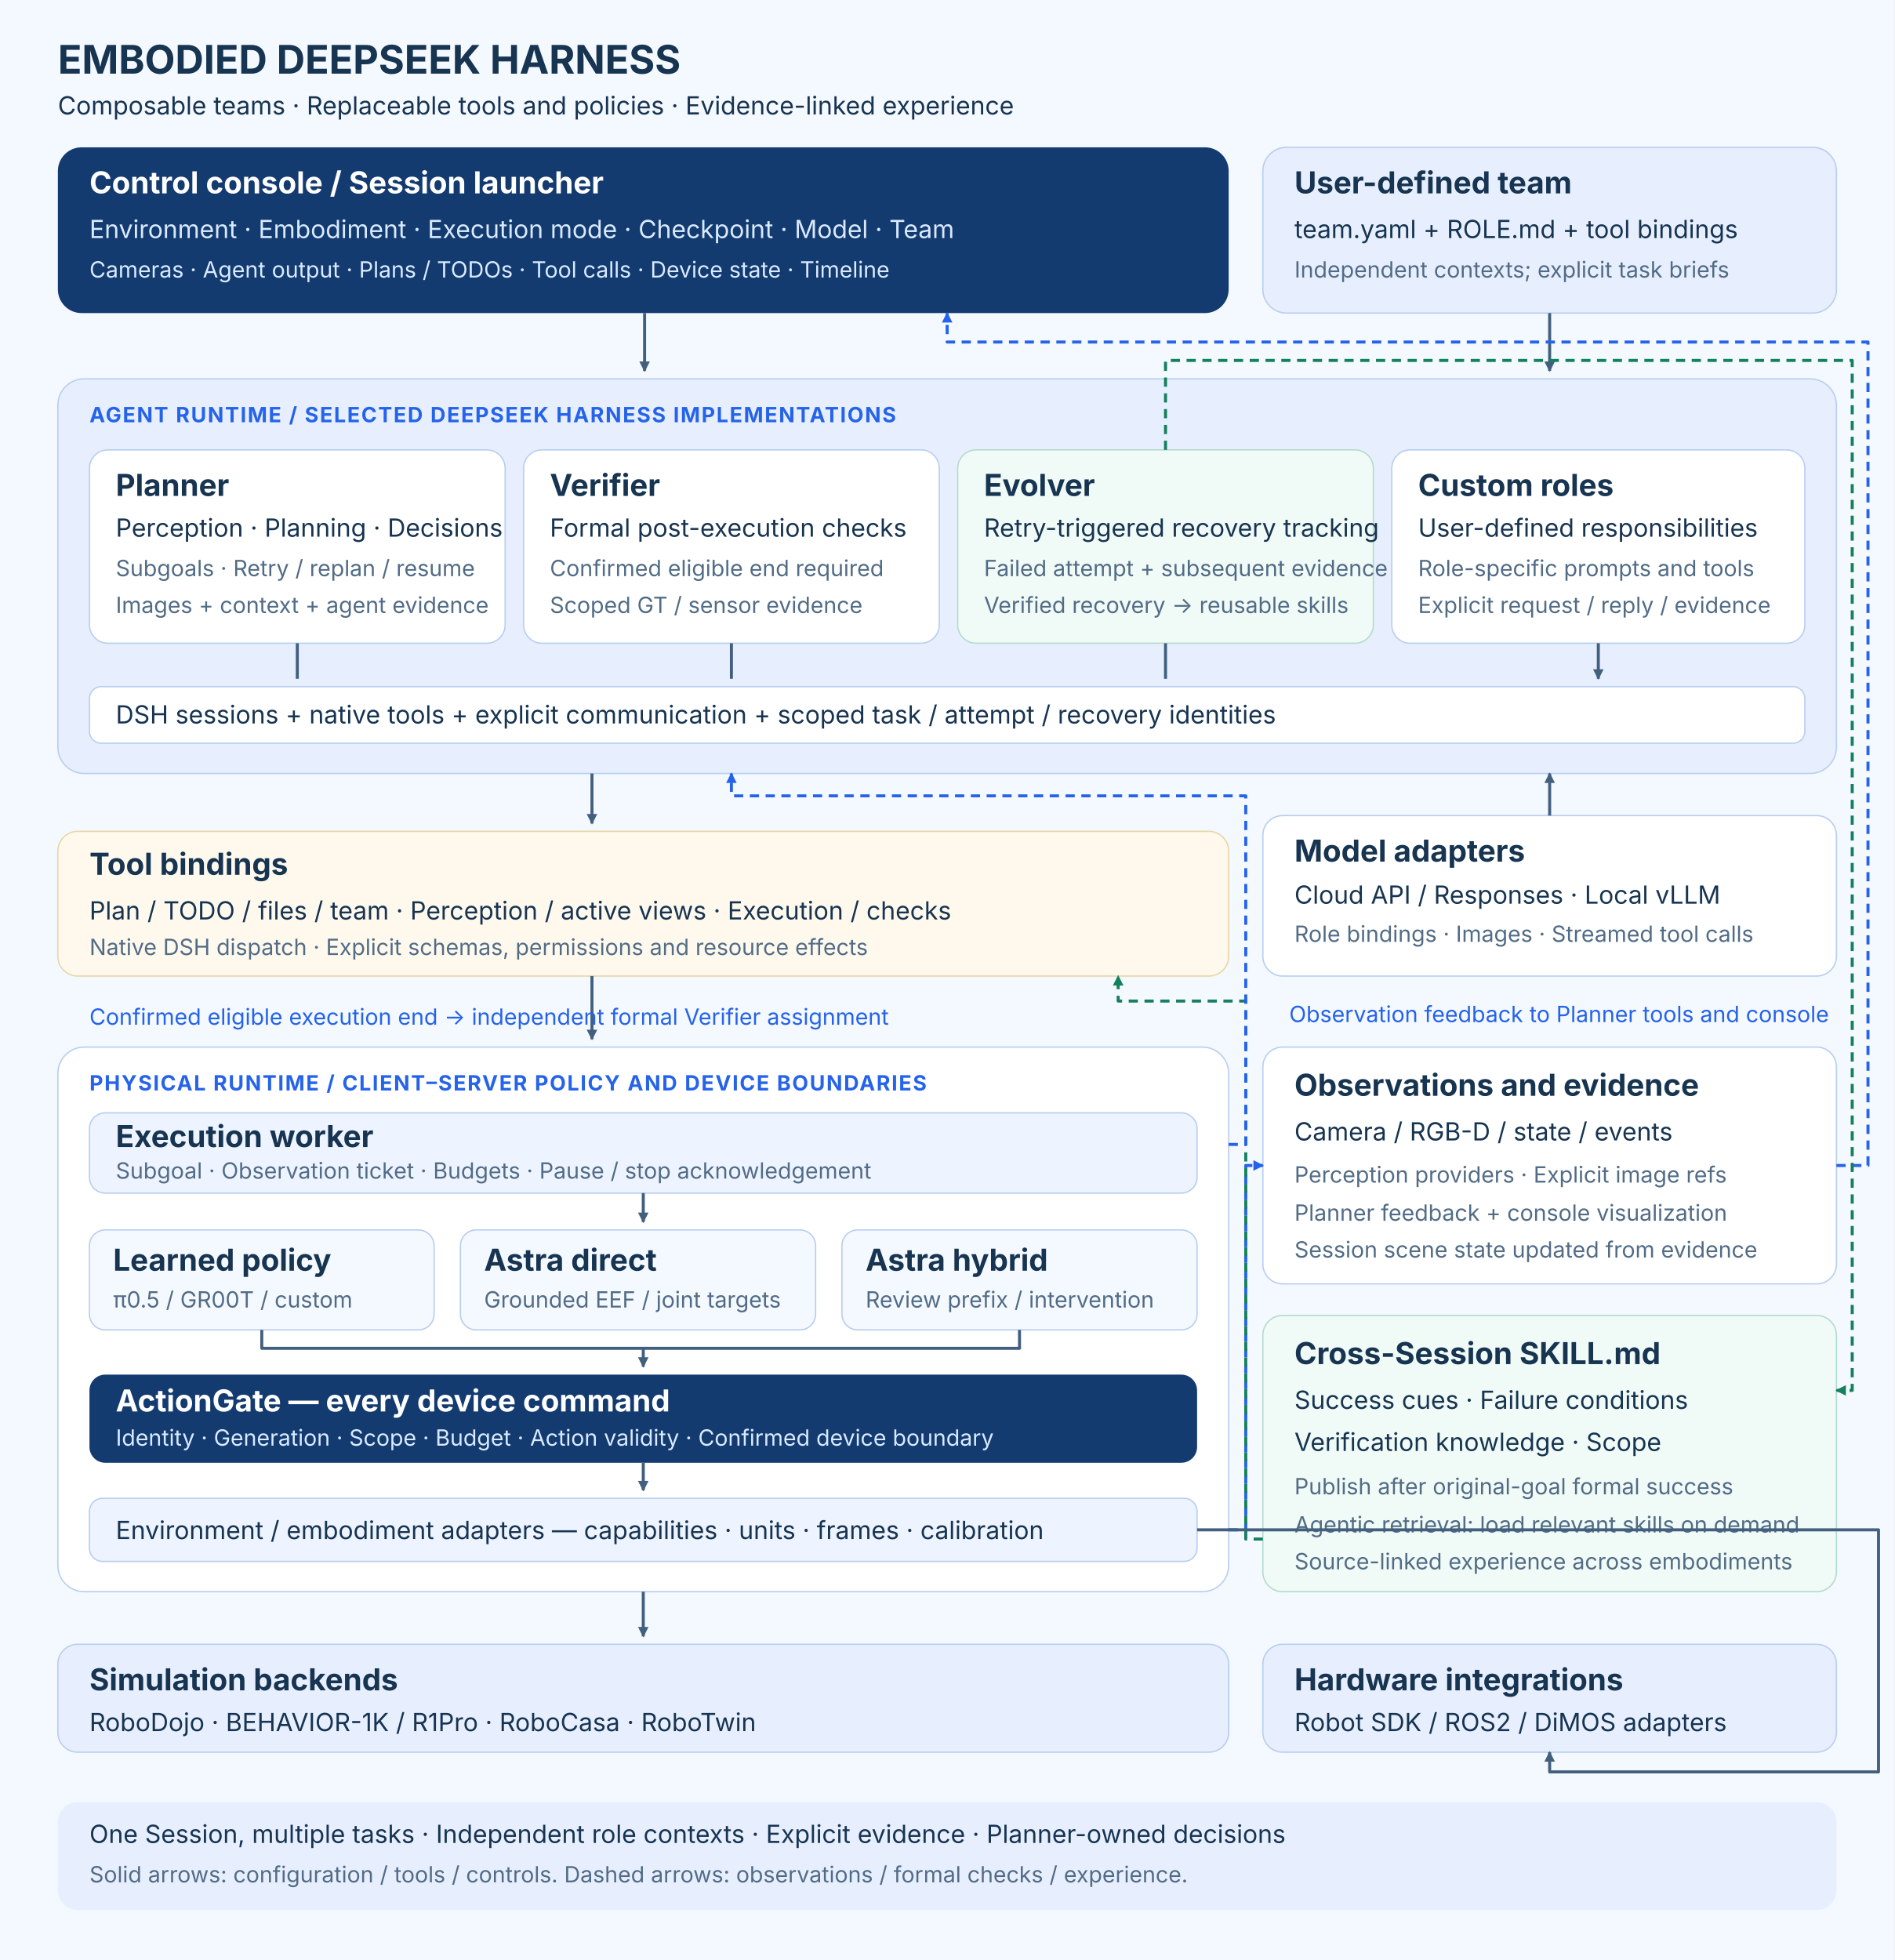
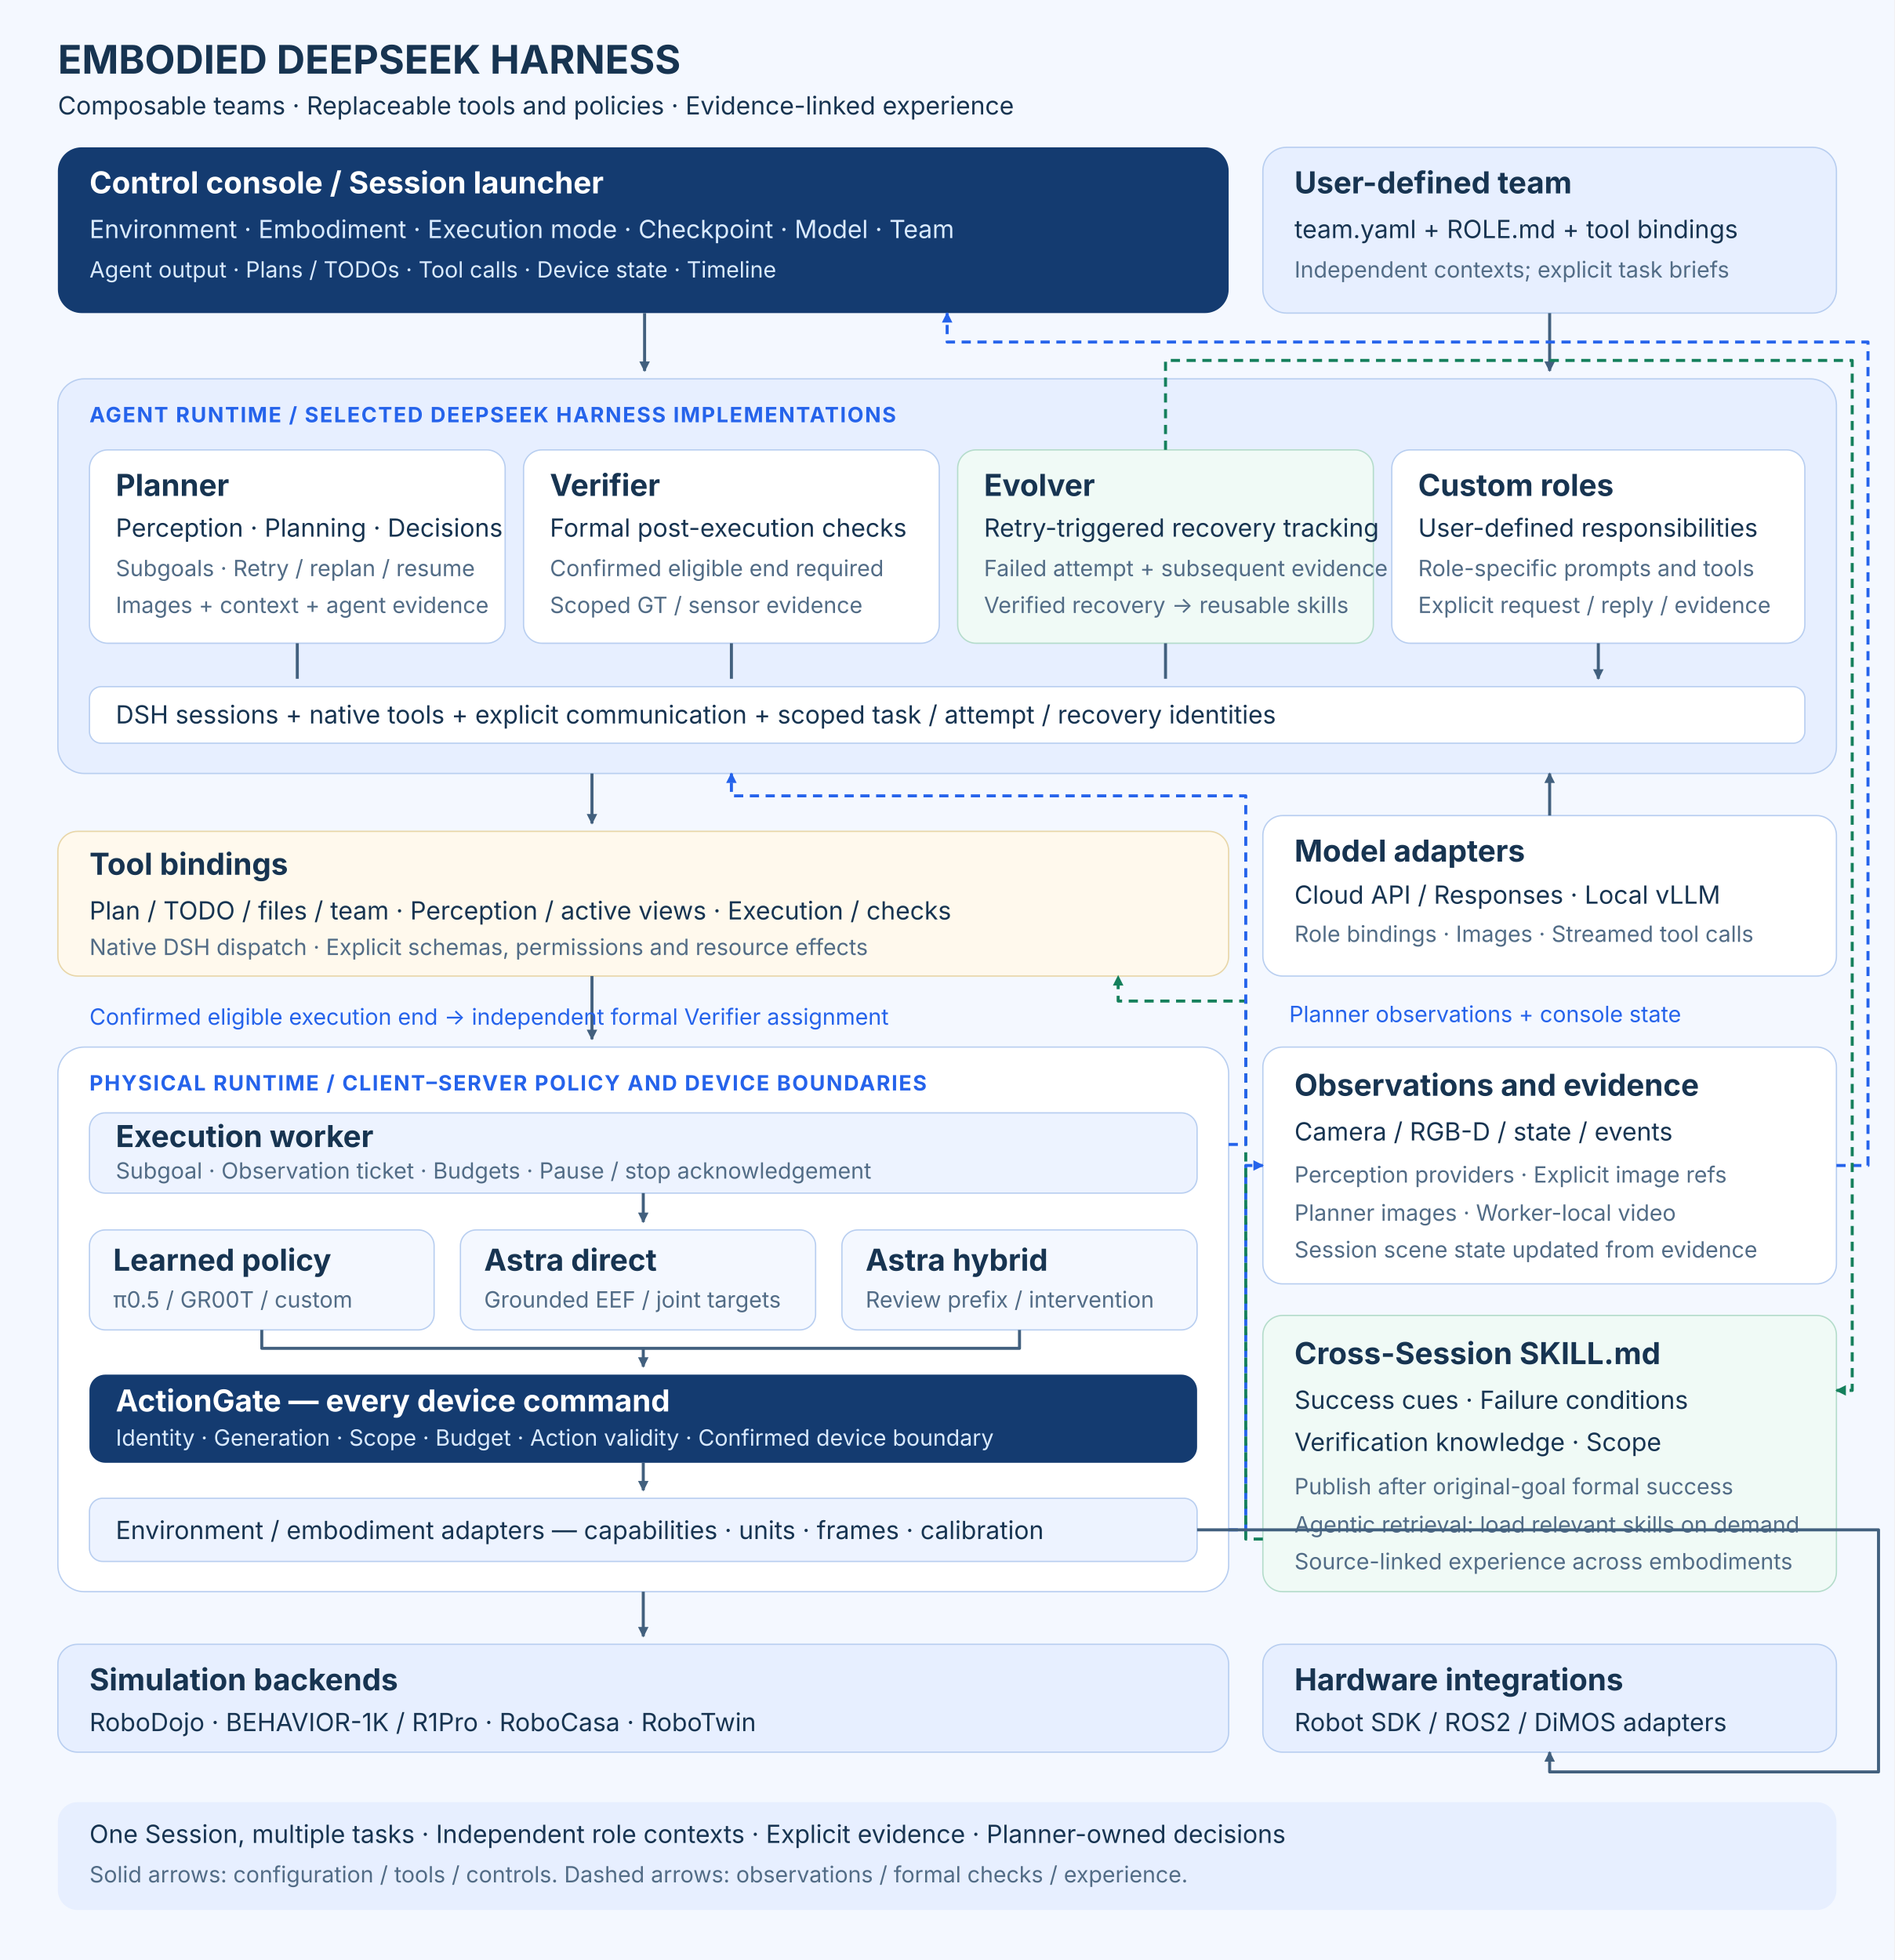
<svg xmlns="http://www.w3.org/2000/svg" width="1440" height="1490" viewBox="0 0 1440 1490" role="img" aria-labelledby="title desc">
  <defs>
    <marker id="arrow" viewBox="0 0 10 10" refX="9" refY="5" markerWidth="8" markerHeight="8" markerUnits="userSpaceOnUse" orient="auto-start-reverse">
      <path d="M0 0L10 5L0 10Z" fill="#42607e" />
    </marker>
    <marker id="blue" viewBox="0 0 10 10" refX="9" refY="5" markerWidth="8" markerHeight="8" markerUnits="userSpaceOnUse" orient="auto-start-reverse">
      <path d="M0 0L10 5L0 10Z" fill="#2563eb" />
    </marker>
    <marker id="green" viewBox="0 0 10 10" refX="9" refY="5" markerWidth="8" markerHeight="8" markerUnits="userSpaceOnUse" orient="auto-start-reverse">
      <path d="M0 0L10 5L0 10Z" fill="#15805c" />
    </marker>
    <style>
      text{font-family:Inter,Arial,sans-serif;fill:#173451}
      .title{font-size:30px;font-weight:700}.heading{font-size:23px;font-weight:700}
      .body{font-size:19px}.small{font-size:17px;fill:#526c86}.label{font-size:16px;font-weight:700;letter-spacing:1px;fill:#2563eb}
      .line{fill:none;stroke:#42607e;stroke-width:2.3;stroke-linejoin:round;marker-end:url(#arrow)}
      .feedback{fill:none;stroke:#2563eb;stroke-width:2.3;stroke-linejoin:round;stroke-dasharray:7 5;marker-end:url(#blue)}
      .memory{fill:none;stroke:#15805c;stroke-width:2.3;stroke-linejoin:round;stroke-dasharray:7 5;marker-end:url(#green)}
    </style>
  </defs>
  <rect width="1440" height="1490" fill="#f4f8ff" />
  <text x="44" y="56" class="title">EMBODIED DEEPSEEK HARNESS</text>
  <text x="44" y="87" class="body">Composable teams · Replaceable tools and policies · Evidence-linked experience</text>
  <rect x="44" y="112" width="890" height="126" rx="18" fill="#143b70" />
  <text x="68" y="147" class="heading" style="fill:white">Control console / Session launcher</text>
  <text x="68" y="181" class="body" style="fill:#d9eaff">Environment · Embodiment · Execution mode · Checkpoint · Model · Team</text>
-   <text x="68" y="211" class="small" style="fill:#d9eaff">Cameras · Agent output · Plans / TODOs · Tool calls · Device state · Timeline</text>
+   <text x="68" y="211" class="small" style="fill:#d9eaff">Agent output · Plans / TODOs · Tool calls · Device state · Timeline</text>
  <rect x="960" y="112" width="436" height="126" rx="18" fill="#e7efff" stroke="#b8cef0" />
  <text x="984" y="147" class="heading">User-defined team</text>
  <text x="984" y="181" class="body">team.yaml + ROLE.md + tool bindings</text>
  <text x="984" y="211" class="small">Independent contexts; explicit task briefs</text>
  <path d="M490 238V282" class="line" />
  <path d="M1178 238V282" class="line" />
  <rect x="44" y="288" width="1352" height="300" rx="20" fill="#e7efff" stroke="#b8cef0" />
  <text x="68" y="321" class="label">AGENT RUNTIME / SELECTED DEEPSEEK HARNESS IMPLEMENTATIONS</text>
  <rect x="68" y="342" width="316" height="147" rx="14" fill="white" stroke="#b8cef0" />
  <text x="88" y="377" class="heading">Planner</text>
  <text x="88" y="408" class="body">Perception · Planning · Decisions</text>
  <text x="88" y="438" class="small">Subgoals · Retry / replan / resume</text>
  <text x="88" y="466" class="small">Images + context + agent evidence</text>
  <rect x="398" y="342" width="316" height="147" rx="14" fill="white" stroke="#b8cef0" />
  <text x="418" y="377" class="heading">Verifier</text>
  <text x="418" y="408" class="body">Formal post-execution checks</text>
  <text x="418" y="438" class="small">Confirmed eligible end required</text>
  <text x="418" y="466" class="small">Scoped GT / sensor evidence</text>
  <rect x="728" y="342" width="316" height="147" rx="14" fill="#f0faf6" stroke="#b4dccb" />
  <text x="748" y="377" class="heading">Evolver</text>
  <text x="748" y="408" class="body">Retry-triggered recovery tracking</text>
  <text x="748" y="438" class="small">Failed attempt + subsequent evidence</text>
  <text x="748" y="466" class="small">Verified recovery → reusable skills</text>
  <rect x="1058" y="342" width="314" height="147" rx="14" fill="white" stroke="#b8cef0" />
  <text x="1078" y="377" class="heading">Custom roles</text>
  <text x="1078" y="408" class="body">User-defined responsibilities</text>
  <text x="1078" y="438" class="small">Role-specific prompts and tools</text>
  <text x="1078" y="466" class="small">Explicit request / reply / evidence</text>
  <path d="M226 489V516M556 489V516M886 489V516M1215 489V516" class="line" />
  <rect x="68" y="522" width="1304" height="43" rx="9" fill="white" stroke="#b8cef0" />
  <text x="88" y="550" class="body">DSH sessions + native tools + explicit communication + scoped task / attempt / recovery identities</text>
  <path d="M450 588V626" class="line" />
  <rect x="960" y="620" width="436" height="122" rx="15" fill="white" stroke="#b8cef0" />
  <text x="984" y="655" class="heading">Model adapters</text>
  <text x="984" y="687" class="body">Cloud API / Responses · Local vLLM</text>
  <text x="984" y="716" class="small">Role bindings · Images · Streamed tool calls</text>
  <path d="M1178 620V588" class="line" />
  <rect x="44" y="632" width="890" height="110" rx="15" fill="#fff9ed" stroke="#e8d6a8" />
  <text x="68" y="665" class="heading">Tool bindings</text>
  <text x="68" y="699" class="body">Plan / TODO / files / team · Perception / active views · Execution / checks</text>
  <text x="68" y="726" class="small">Native DSH dispatch · Explicit schemas, permissions and resource effects</text>
  <path d="M450 742V790" class="line" />
  <rect x="44" y="796" width="890" height="414" rx="20" fill="white" stroke="#b8cef0" />
  <text x="68" y="829" class="label">PHYSICAL RUNTIME / CLIENT–SERVER POLICY AND DEVICE BOUNDARIES</text>
  <rect x="68" y="846" width="842" height="61" rx="12" fill="#edf3ff" stroke="#b8cef0" />
  <text x="88" y="872" class="heading">Execution worker</text>
  <text x="88" y="896" class="small">Subgoal · Observation ticket · Budgets · Pause / stop acknowledgement</text>
  <path d="M489 907V929" class="line" />
  <rect x="68" y="935" width="262" height="76" rx="12" fill="#f4f8ff" stroke="#b8cef0" />
  <text x="86" y="966" class="heading">Learned policy</text>
  <text x="86" y="994" class="small">π0.5 / GR00T / custom</text>
  <rect x="350" y="935" width="270" height="76" rx="12" fill="#f4f8ff" stroke="#b8cef0" />
  <text x="368" y="966" class="heading">Astra direct</text>
  <text x="368" y="994" class="small">Grounded EEF / joint targets</text>
  <rect x="640" y="935" width="270" height="76" rx="12" fill="#f4f8ff" stroke="#b8cef0" />
  <text x="658" y="966" class="heading">Astra hybrid</text>
  <text x="658" y="994" class="small">Review prefix / intervention</text>
  <path d="M199 1011V1025H775V1011M489 1025V1039" class="line" />
  <rect x="68" y="1045" width="842" height="67" rx="12" fill="#143b70" />
  <text x="88" y="1073" class="heading" style="fill:white">ActionGate — every device command</text>
  <text x="88" y="1099" class="small" style="fill:#d9eaff">Identity · Generation · Scope · Budget · Action validity · Confirmed device boundary</text>
  <path d="M489 1112V1133" class="line" />
  <rect x="68" y="1139" width="842" height="48" rx="10" fill="#edf3ff" stroke="#b8cef0" />
  <text x="88" y="1170" class="body">Environment / embodiment adapters — capabilities · units · frames · calibration</text>
  <rect x="960" y="796" width="436" height="180" rx="15" fill="white" stroke="#b8cef0" />
  <text x="984" y="833" class="heading">Observations and evidence</text>
  <text x="984" y="867" class="body">Camera / RGB-D / state / events</text>
  <text x="984" y="899" class="small">Perception providers · Explicit image refs</text>
-   <text x="984" y="928" class="small">Planner feedback + console visualization</text>
+   <text x="984" y="928" class="small">Planner images · Worker-local video</text>
  <text x="984" y="956" class="small">Session scene state updated from evidence</text>
  <path d="M934 1163H947V886H960" class="feedback" />
  <path d="M1396 886H1420V260H720V238" class="feedback" />
-   <text x="980" y="777" class="small" style="fill:#2563eb">Observation feedback to Planner tools and console</text>
+   <text x="980" y="777" class="small" style="fill:#2563eb">Planner observations + console state</text>
  <rect x="960" y="1000" width="436" height="210" rx="15" fill="#f0faf6" stroke="#b4dccb" />
  <text x="984" y="1037" class="heading">Cross-Session SKILL.md</text>
  <text x="984" y="1071" class="body">Success cues · Failure conditions</text>
  <text x="984" y="1103" class="body">Verification knowledge · Scope</text>
  <text x="984" y="1136" class="small">Publish after original-goal formal success</text>
  <text x="984" y="1165" class="small">Agentic retrieval: load relevant skills on demand</text>
  <text x="984" y="1193" class="small">Source-linked experience across embodiments</text>
  <path d="M886 342V274H1408V1057H1396" class="memory" />
  <path d="M960 1170H947V761H850V742" class="memory" />
  <path d="M934 870H947V605H556V588" class="feedback" />
  <text x="68" y="779" class="small" style="fill:#2563eb">Confirmed eligible execution end → independent formal Verifier assignment</text>
  <path d="M489 1210V1244" class="line" />
  <rect x="44" y="1250" width="890" height="82" rx="15" fill="#e7efff" stroke="#b8cef0" />
  <text x="68" y="1285" class="heading">Simulation backends</text>
  <text x="68" y="1316" class="body">RoboDojo · BEHAVIOR-1K / R1Pro · RoboCasa · RoboTwin</text>
  <rect x="960" y="1250" width="436" height="82" rx="15" fill="#e7efff" stroke="#b8cef0" />
  <text x="984" y="1285" class="heading">Hardware integrations</text>
  <text x="984" y="1316" class="body">Robot SDK / ROS2 / DiMOS adapters</text>
  <path d="M910 1163H1428V1347H1178V1332" class="line" />
  <rect x="44" y="1370" width="1352" height="82" rx="15" fill="#e7efff" />
  <text x="68" y="1401" class="body">One Session, multiple tasks · Independent role contexts · Explicit evidence · Planner-owned decisions</text>
  <text x="68" y="1431" class="small">Solid arrows: configuration / tools / controls. Dashed arrows: observations / formal checks / experience.</text>
</svg>
